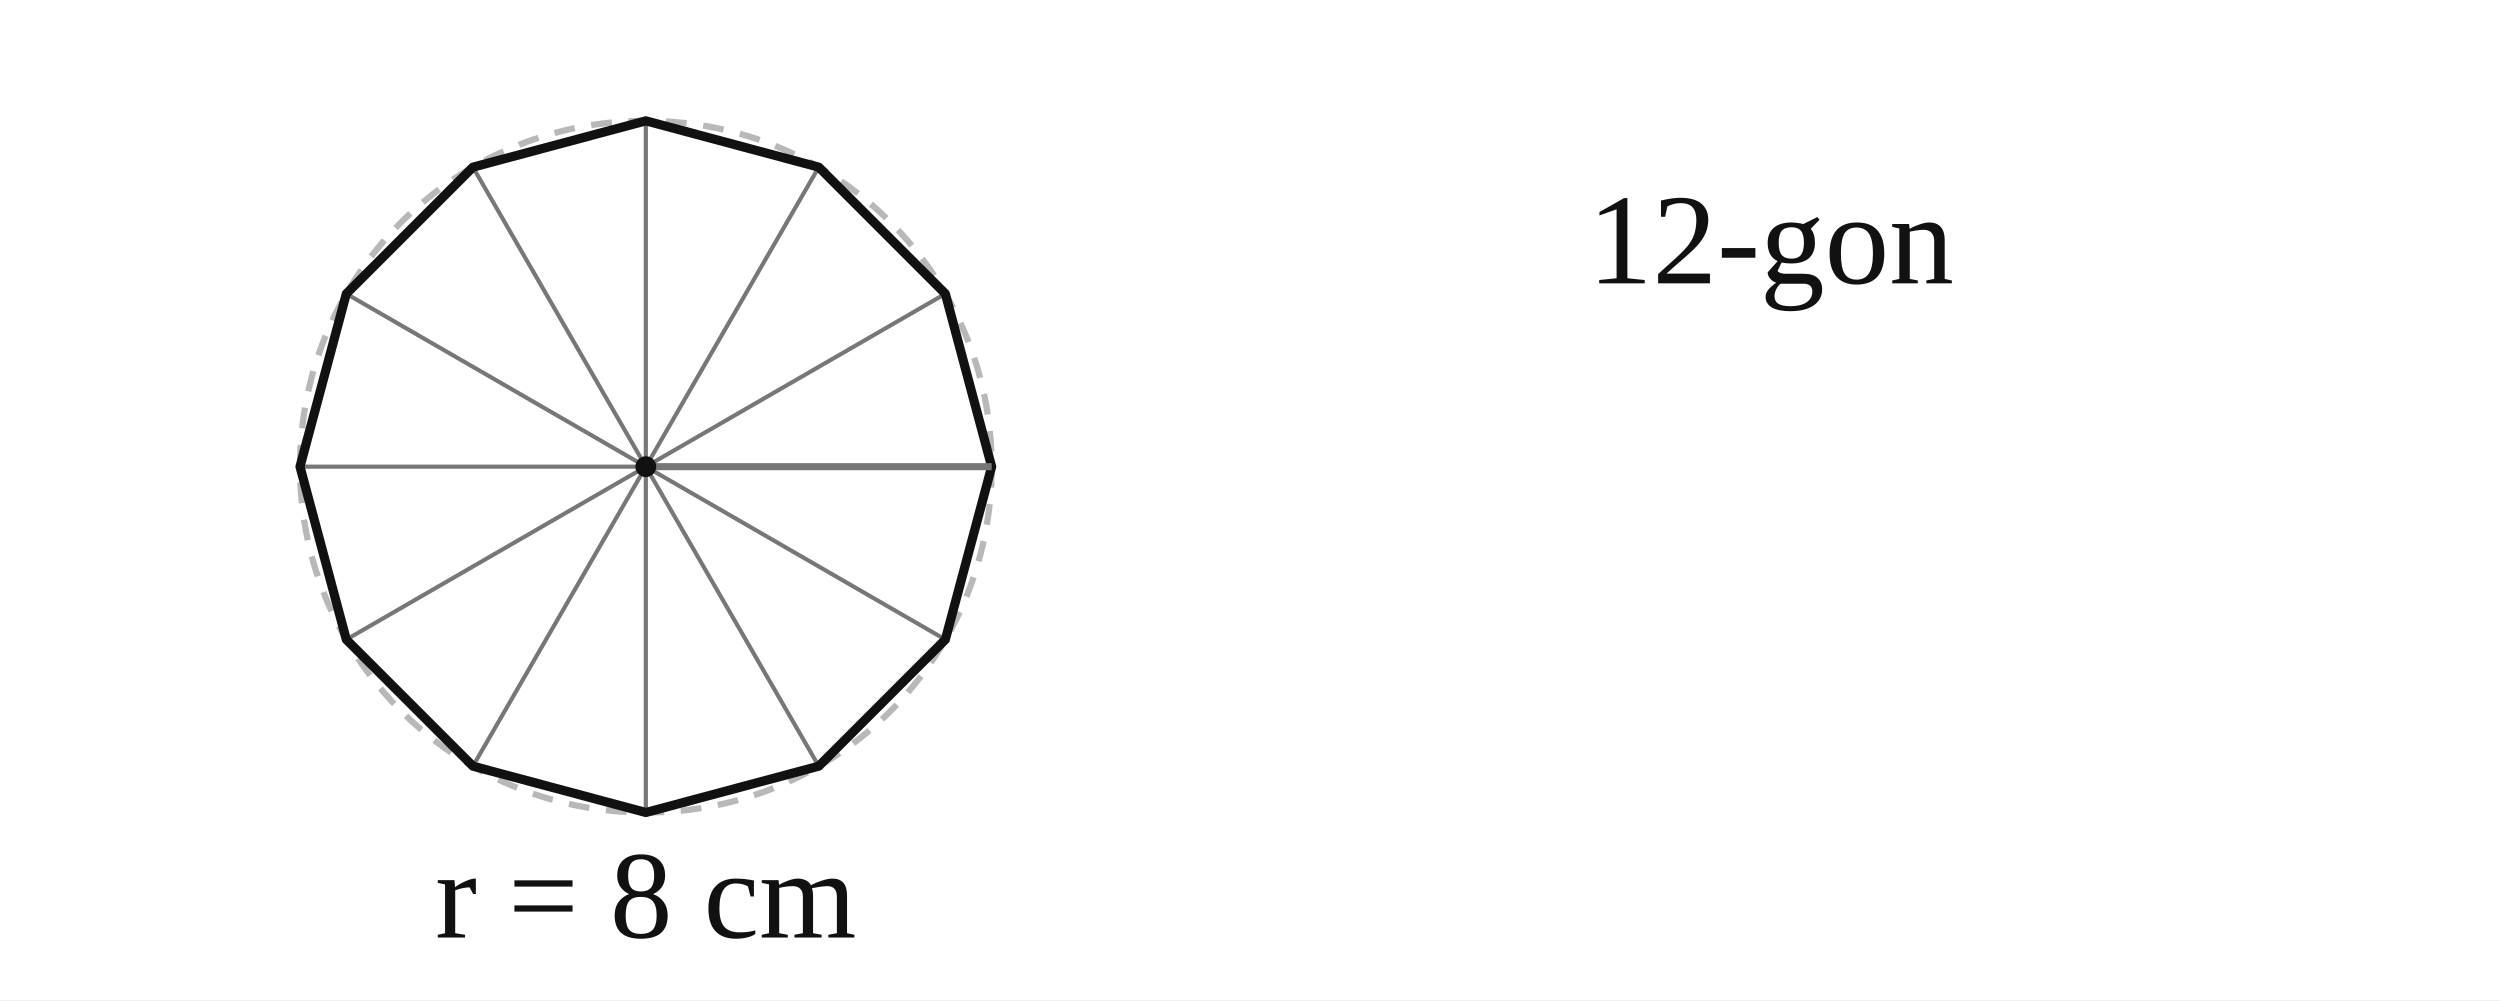
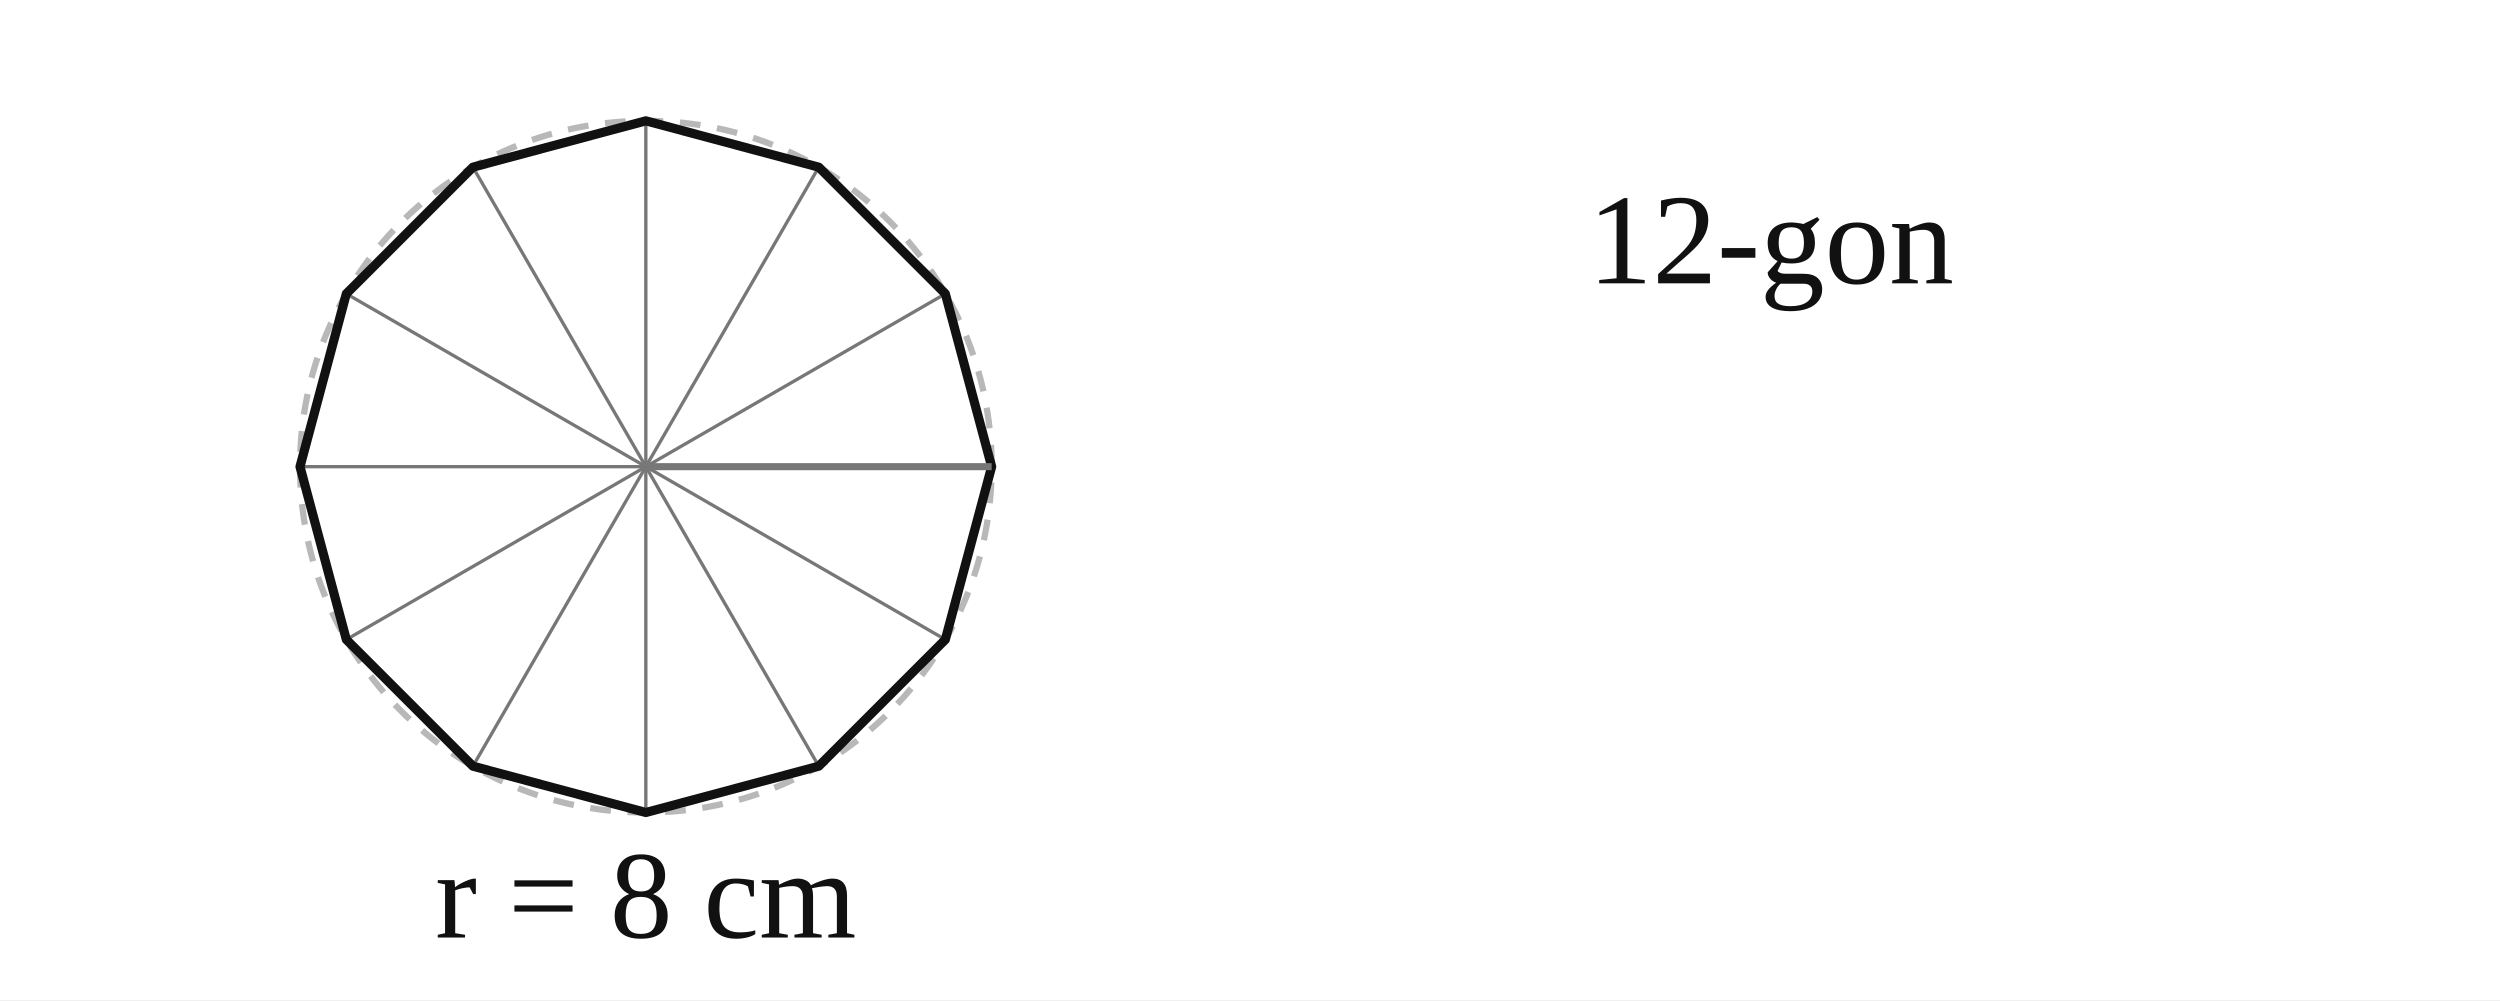
<svg xmlns="http://www.w3.org/2000/svg" width="600" height="240" viewBox="0 0 600 240">
  <rect width="100%" height="100%" fill="white" />
-   <circle cx="155" cy="112" r="83" fill="none" stroke="#b8b8b8" stroke-width="1.5" stroke-dasharray="5 4" />
-   <line x1="155" y1="112" x2="238" y2="112" stroke="#777777" stroke-width="1" />
-   <line x1="155" y1="112" x2="226.88" y2="70.5" stroke="#777777" stroke-width="1" />
-   <line x1="155" y1="112" x2="196.5" y2="40.12" stroke="#777777" stroke-width="1" />
-   <line x1="155" y1="112" x2="155" y2="29" stroke="#777777" stroke-width="1" />
-   <line x1="155" y1="112" x2="113.5" y2="40.12" stroke="#777777" stroke-width="1" />
-   <line x1="155" y1="112" x2="83.12" y2="70.5" stroke="#777777" stroke-width="1" />
-   <line x1="155" y1="112" x2="72" y2="112" stroke="#777777" stroke-width="1" />
-   <line x1="155" y1="112" x2="83.12" y2="153.5" stroke="#777777" stroke-width="1" />
-   <line x1="155" y1="112" x2="113.5" y2="183.88" stroke="#777777" stroke-width="1" />
-   <line x1="155" y1="112" x2="155" y2="195" stroke="#777777" stroke-width="1" />
-   <line x1="155" y1="112" x2="196.5" y2="183.88" stroke="#777777" stroke-width="1" />
-   <line x1="155" y1="112" x2="226.88" y2="153.5" stroke="#777777" stroke-width="1" />
+   <path d="M 72 112 A 83 83 0 1 0 238 112 A 83 83 0 1 0 72 112 Z" fill="none" fill-opacity="0" stroke="#b8b8b8" stroke-width="1.5" stroke-dasharray="5 4" />
+   <line x1="155" y1="112" x2="238" y2="112" stroke="#777777" stroke-width="0.8" />
+   <line x1="155" y1="112" x2="226.88" y2="70.5" stroke="#777777" stroke-width="0.8" />
+   <line x1="155" y1="112" x2="196.5" y2="40.12" stroke="#777777" stroke-width="0.8" />
+   <line x1="155" y1="112" x2="155" y2="29" stroke="#777777" stroke-width="0.8" />
+   <line x1="155" y1="112" x2="113.5" y2="40.12" stroke="#777777" stroke-width="0.8" />
+   <line x1="155" y1="112" x2="83.12" y2="70.5" stroke="#777777" stroke-width="0.8" />
+   <line x1="155" y1="112" x2="72" y2="112" stroke="#777777" stroke-width="0.8" />
+   <line x1="155" y1="112" x2="83.12" y2="153.5" stroke="#777777" stroke-width="0.8" />
+   <line x1="155" y1="112" x2="113.5" y2="183.88" stroke="#777777" stroke-width="0.8" />
+   <line x1="155" y1="112" x2="155" y2="195" stroke="#777777" stroke-width="0.8" />
+   <line x1="155" y1="112" x2="196.5" y2="183.88" stroke="#777777" stroke-width="0.8" />
+   <line x1="155" y1="112" x2="226.88" y2="153.5" stroke="#777777" stroke-width="0.8" />
  <polygon points="238,112 226.88,70.5 196.5,40.12 155,29 113.5,40.12 83.12,70.5 72,112 83.12,153.5 113.5,183.88 155,195 196.5,183.88 226.88,153.5 238,112" fill="none" stroke="#111111" stroke-width="2.2" stroke-linejoin="round" />
  <line x1="155" y1="112" x2="238" y2="112" stroke="#777777" stroke-width="1.7" />
  <text x="155" y="225" text-anchor="middle" font-family="Times New Roman,Times,serif" font-size="30" font-weight="400" fill="#111111">r = 8 cm</text>
-   <circle cx="155" cy="112" r="2.5" fill="#111111" stroke="#111111" stroke-width="0" />
  <text x="425" y="68" text-anchor="middle" font-family="Times New Roman,Times,serif" font-size="31" font-weight="400" fill="#111111">12-gon</text>
</svg>
